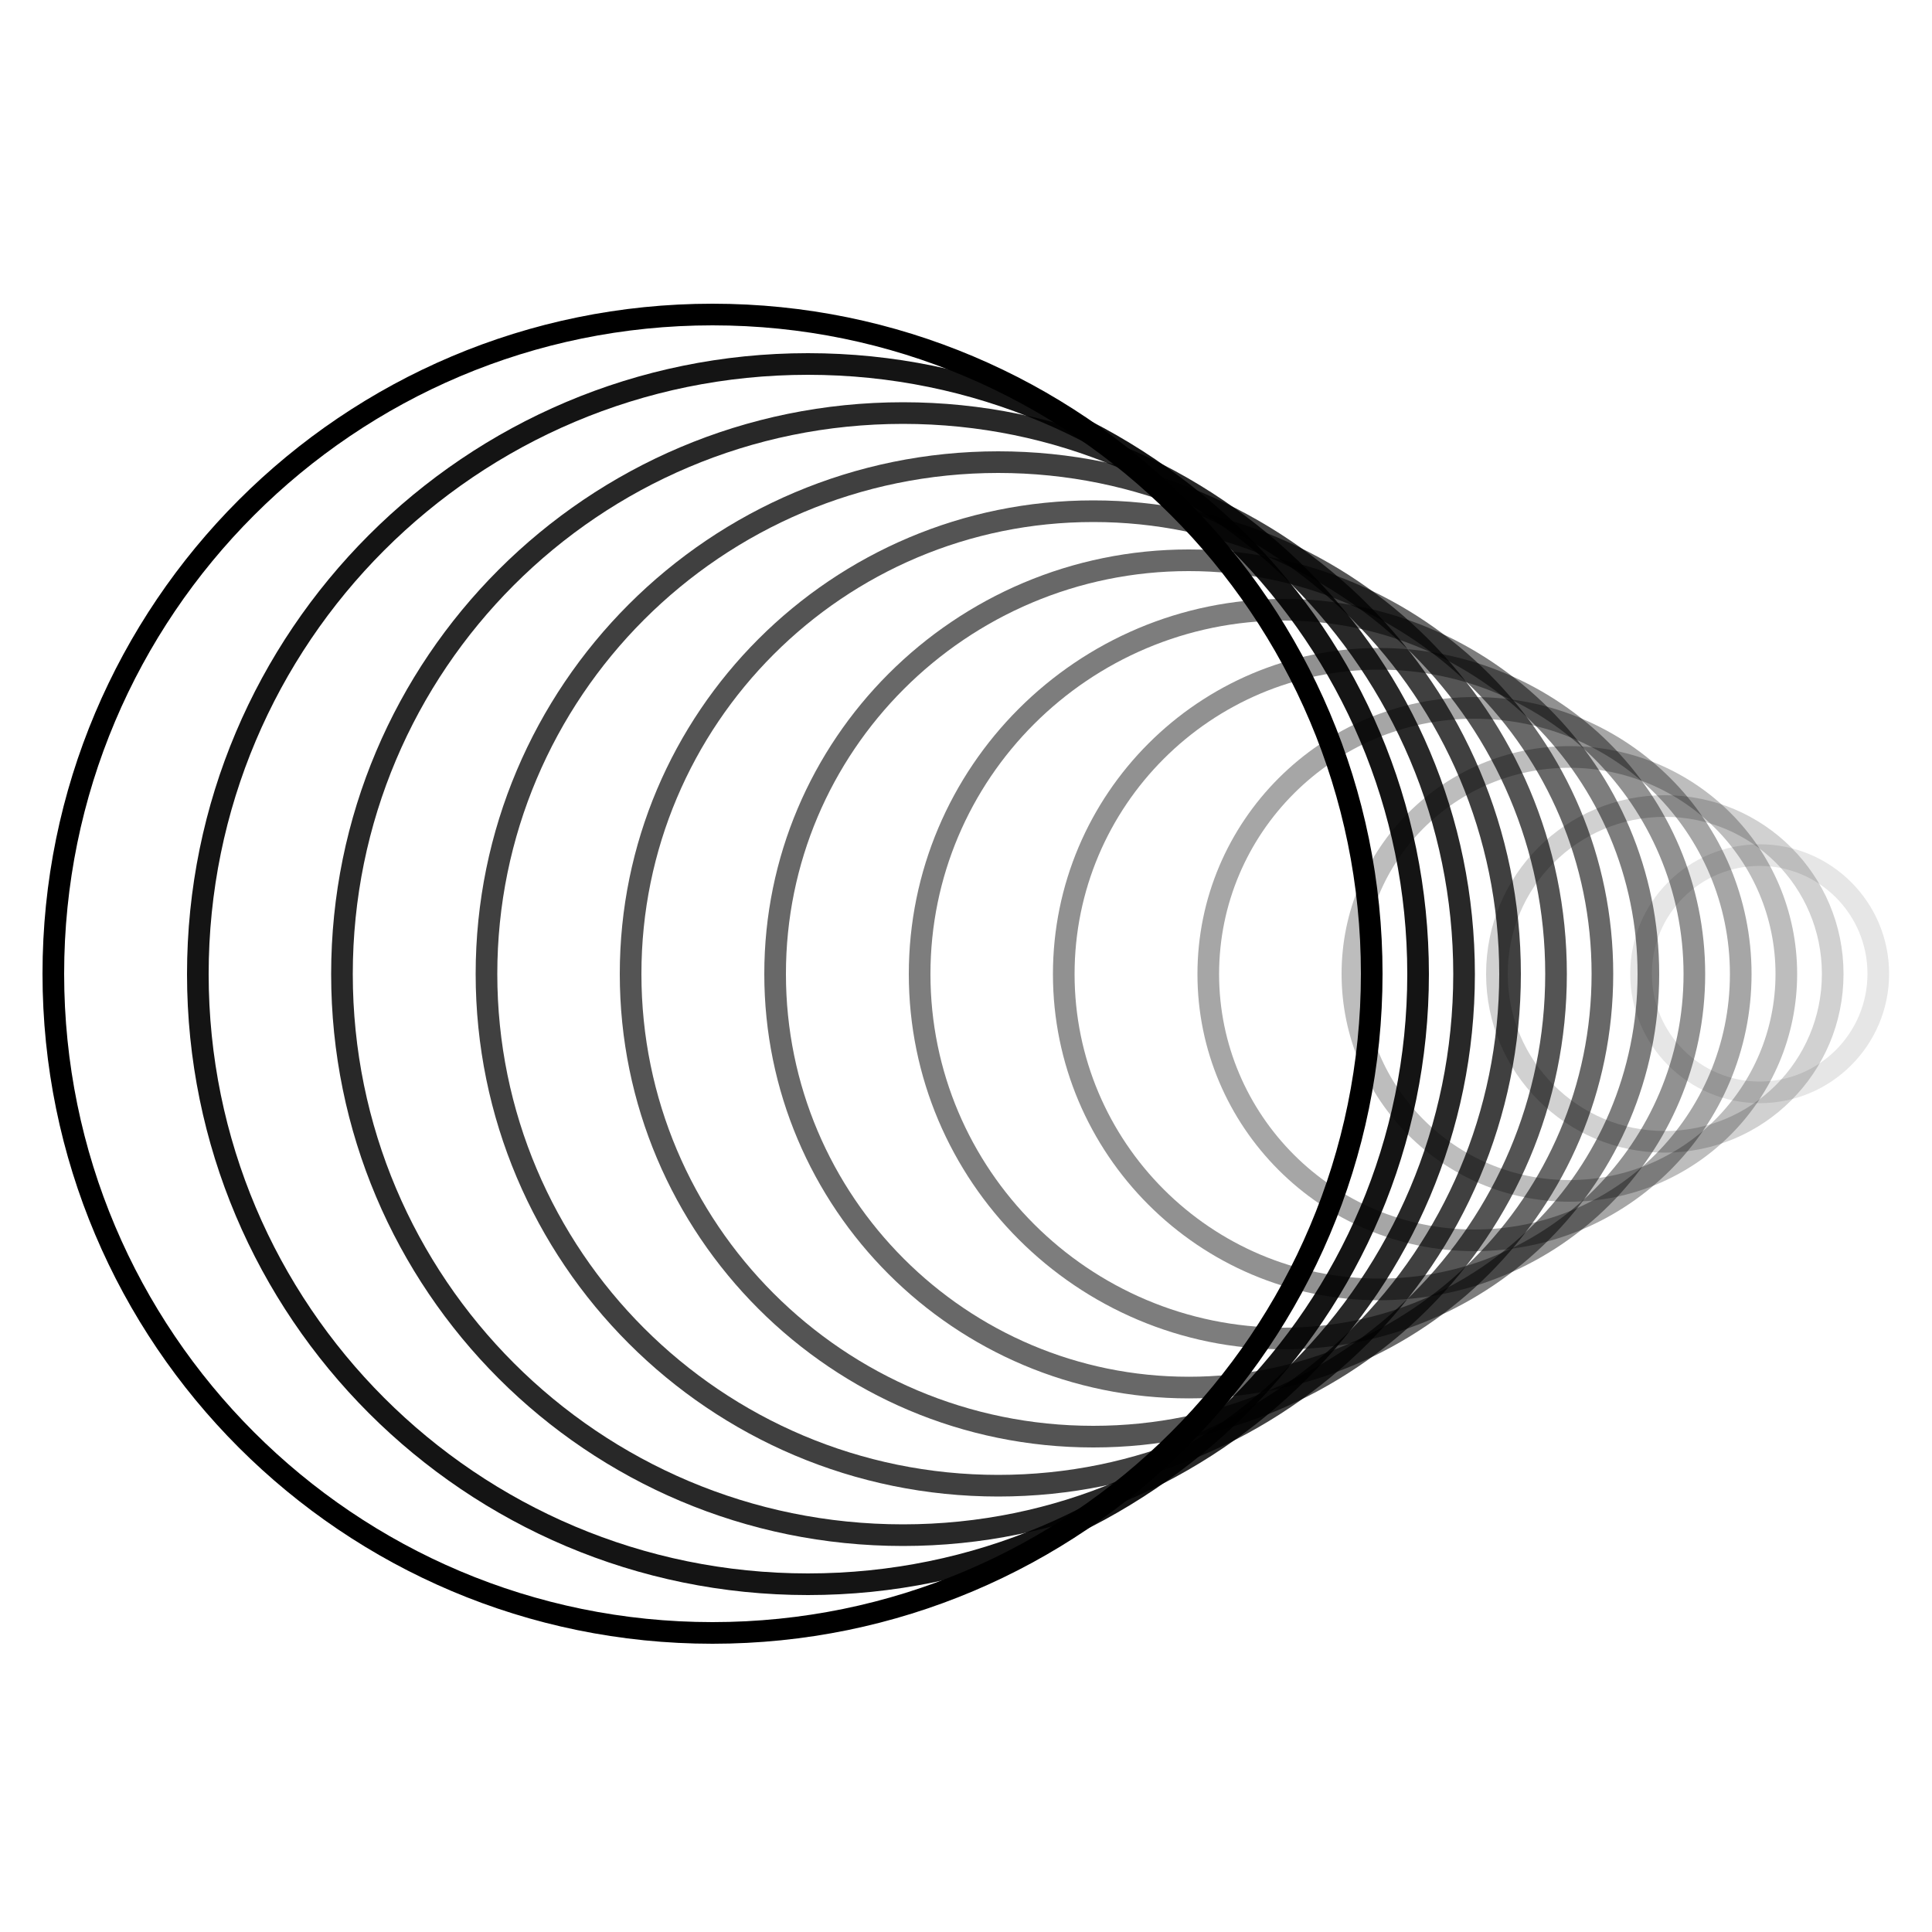
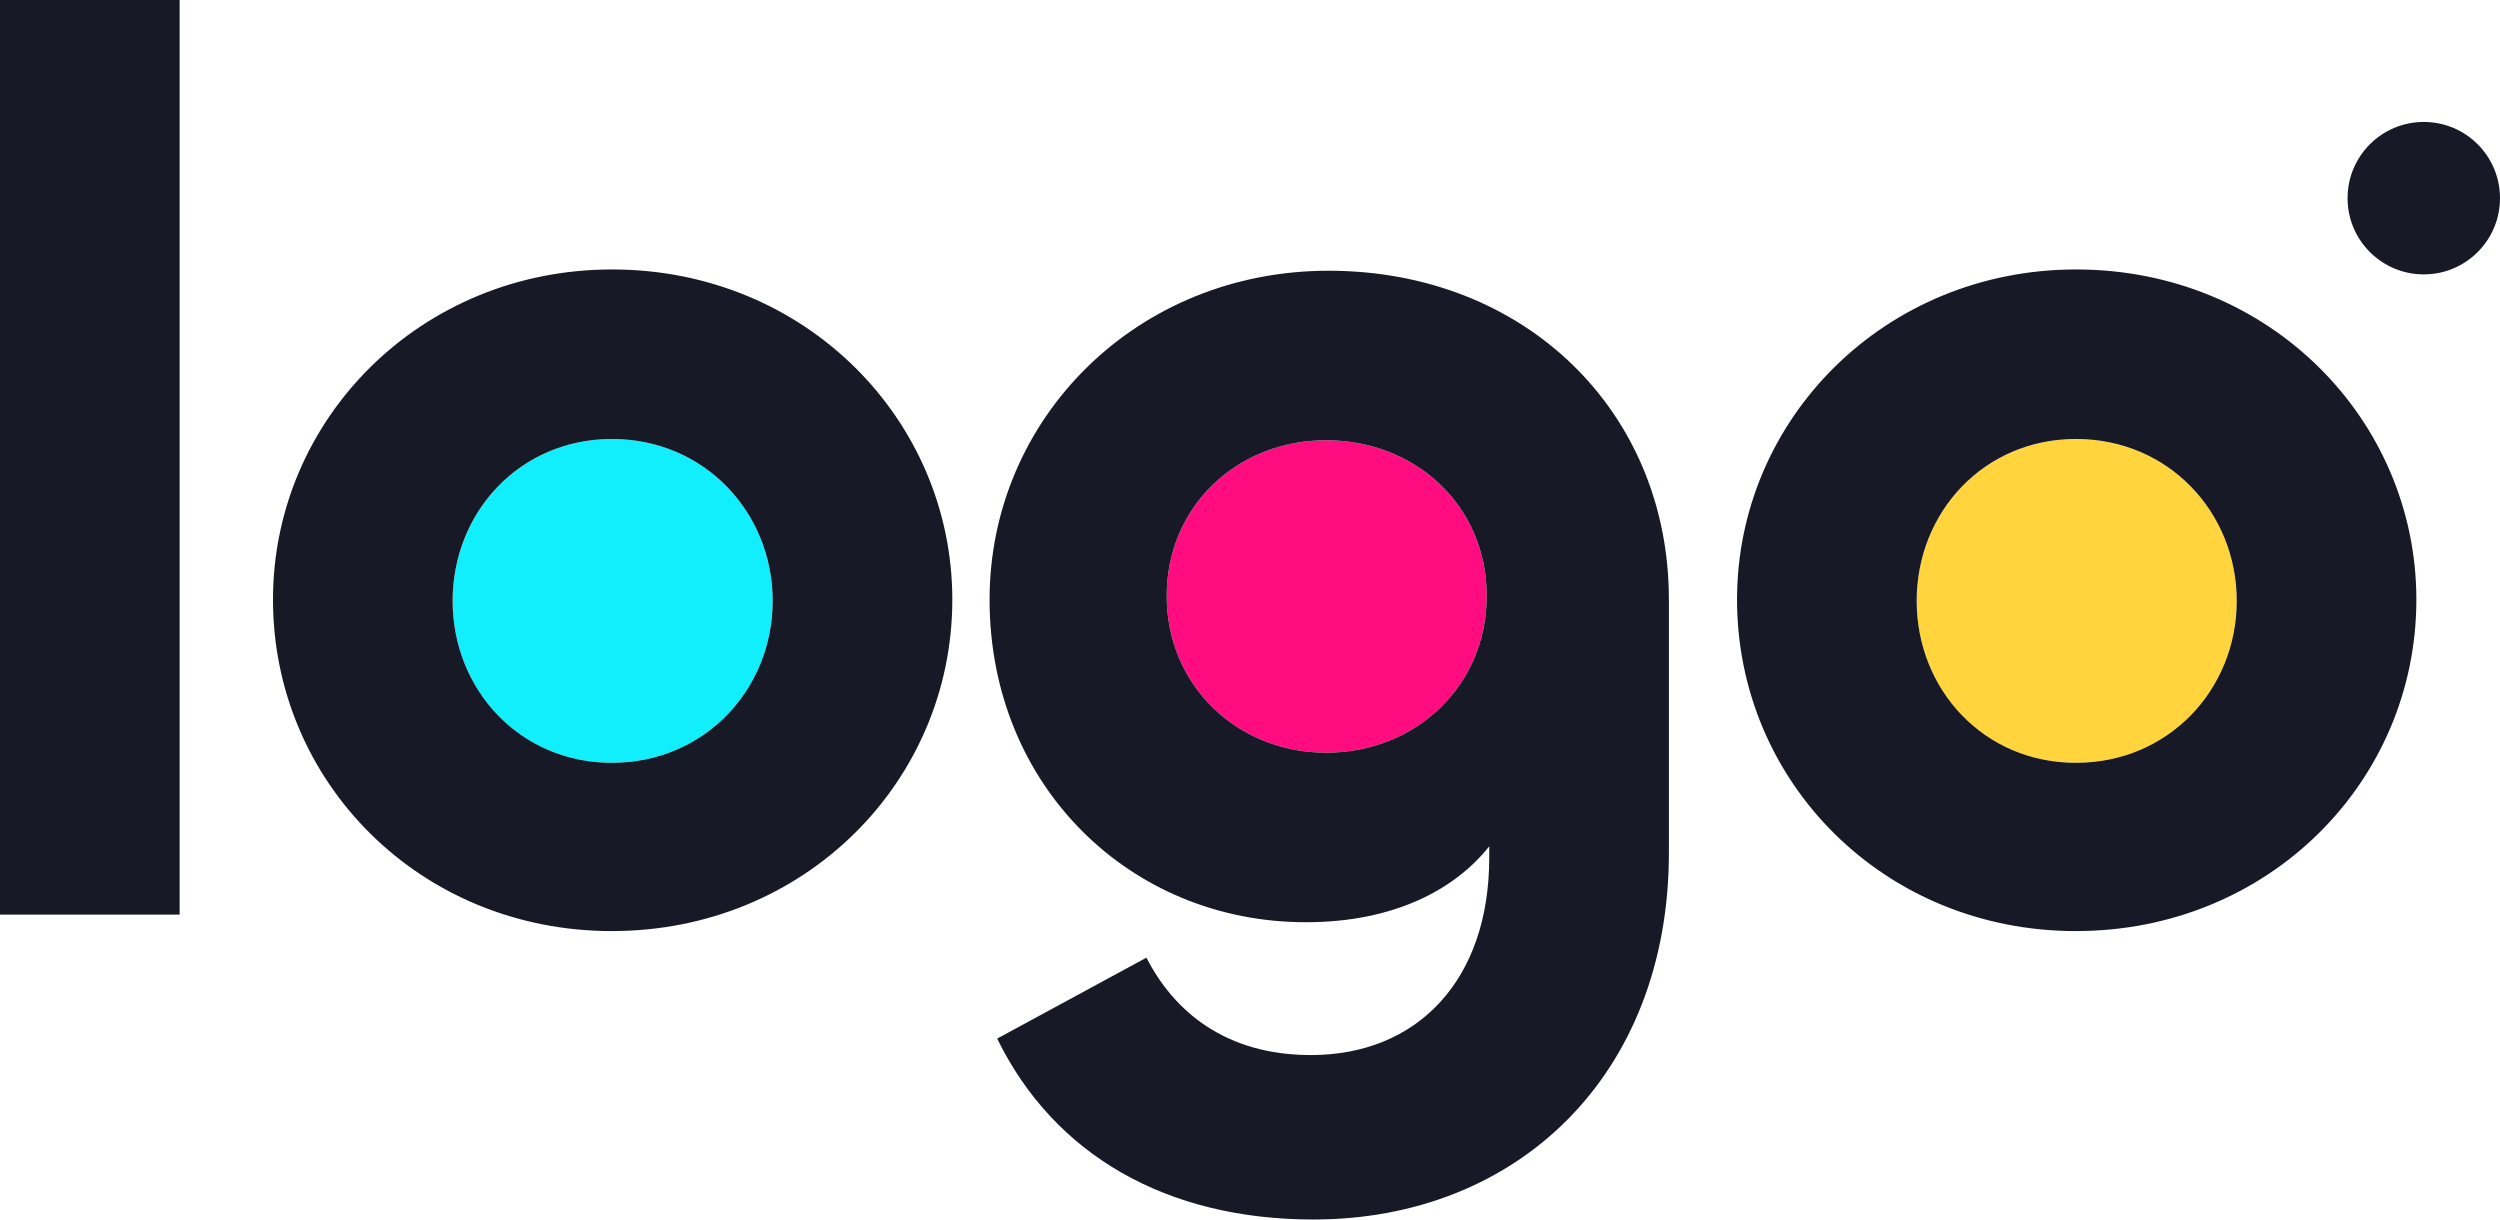
- <svg xmlns="http://www.w3.org/2000/svg" id="logo-65" width="80" height="80" viewBox="0 0 50 50" fill="none">
-   <path class="stroke" opacity="0.1" d="M48.61 25.2C48.61 23.504 47.236 22.13 45.54 22.13C43.844 22.13 42.47 23.504 42.47 25.2C42.47 26.895 43.844 28.27 45.54 28.27C47.236 28.27 48.61 26.895 48.61 25.2Z" stroke="black" stroke-width="0.56" stroke-miterlimit="10" />
-   <path class="stroke" opacity="0.18" d="M43.09 20.86H43.08C40.683 20.86 38.74 22.803 38.74 25.2V25.21C38.74 27.607 40.683 29.55 43.08 29.55H43.09C45.487 29.55 47.43 27.607 47.43 25.21V25.2C47.43 22.803 45.487 20.86 43.09 20.86Z" stroke="black" stroke-width="0.56" stroke-miterlimit="10" />
-   <path class="stroke" opacity="0.26" d="M46.23 25.205C46.23 22.104 43.716 19.59 40.615 19.59C37.514 19.59 35 22.104 35 25.205C35 28.306 37.514 30.82 40.615 30.82C43.716 30.82 46.23 28.306 46.23 25.205Z" stroke="black" stroke-width="0.56" stroke-miterlimit="10" />
-   <path class="stroke" opacity="0.35" d="M45.05 25.21C45.05 21.405 41.965 18.32 38.16 18.32C34.355 18.32 31.27 21.405 31.27 25.21C31.27 29.015 34.355 32.1 38.16 32.1C41.965 32.1 45.05 29.015 45.05 25.21Z" stroke="black" stroke-width="0.56" stroke-miterlimit="10" />
-   <path class="stroke" opacity="0.43" d="M43.85 25.21C43.85 20.703 40.197 17.05 35.69 17.05C31.183 17.05 27.53 20.703 27.53 25.21C27.53 29.717 31.183 33.37 35.69 33.37C40.197 33.37 43.85 29.717 43.85 25.21Z" stroke="black" stroke-width="0.56" stroke-miterlimit="10" />
-   <path class="stroke" opacity="0.51" d="M42.66 25.21C42.66 20.002 38.438 15.78 33.23 15.78C28.022 15.78 23.8 20.002 23.8 25.21C23.8 30.418 28.022 34.64 33.23 34.64C38.438 34.64 42.66 30.418 42.66 25.21Z" stroke="black" stroke-width="0.56" stroke-miterlimit="10" />
-   <path class="stroke" opacity="0.59" d="M30.77 14.5H30.76C24.851 14.5 20.06 19.291 20.06 25.2V25.21C20.06 31.119 24.851 35.91 30.76 35.91H30.77C36.679 35.91 41.47 31.119 41.47 25.21V25.2C41.47 19.291 36.679 14.5 30.77 14.5Z" stroke="black" stroke-width="0.56" stroke-miterlimit="10" />
-   <path class="stroke" opacity="0.67" d="M28.3 13.23H28.29C21.679 13.23 16.32 18.589 16.32 25.2V25.21C16.32 31.821 21.679 37.18 28.29 37.18H28.3C34.911 37.18 40.27 31.821 40.27 25.21V25.2C40.27 18.589 34.911 13.23 28.3 13.23Z" stroke="black" stroke-width="0.56" stroke-miterlimit="10" />
-   <path class="stroke" opacity="0.75" d="M39.08 25.205C39.08 17.89 33.15 11.96 25.835 11.96C18.52 11.96 12.59 17.89 12.59 25.205C12.59 32.52 18.52 38.45 25.835 38.45C33.15 38.45 39.08 32.52 39.08 25.205Z" stroke="black" stroke-width="0.56" stroke-miterlimit="10" />
-   <path class="stroke" opacity="0.84" d="M37.89 25.21C37.89 17.191 31.389 10.69 23.37 10.69C15.351 10.69 8.85 17.191 8.85 25.21C8.85 33.229 15.351 39.73 23.37 39.73C31.389 39.73 37.89 33.229 37.89 25.21Z" stroke="black" stroke-width="0.56" stroke-miterlimit="10" />
-   <path class="stroke" opacity="0.92" d="M36.7 25.21C36.7 16.489 29.631 9.42 20.91 9.42C12.189 9.42 5.12 16.489 5.12 25.21C5.12 33.931 12.189 41 20.91 41C29.631 41 36.7 33.931 36.7 25.21Z" stroke="black" stroke-width="0.56" stroke-miterlimit="10" />
-   <path class="stroke" d="M35.5 25.2C35.5 15.778 27.862 8.14 18.44 8.14C9.018 8.14 1.38 15.778 1.38 25.2C1.38 34.622 9.018 42.26 18.44 42.26C27.862 42.26 35.5 34.622 35.5 25.2Z" stroke="black" stroke-width="0.56" stroke-miterlimit="10" />
+ <svg xmlns="http://www.w3.org/2000/svg" width="82" height="40" fill="none" viewBox="0 0 82 40">
+   <path fill="#FFD43D" d="M73.365 19.71c0 2.904-2.241 5.31-5.27 5.31-3.03 0-5.228-2.406-5.228-5.31 0-2.905 2.199-5.312 5.228-5.312s5.27 2.407 5.27 5.311Z" />
+   <path fill="#FF0C81" d="M48.764 19.544c0 2.946-2.323 5.145-5.27 5.145-2.904 0-5.227-2.2-5.227-5.145 0-2.947 2.323-5.104 5.228-5.104 2.946 0 5.27 2.158 5.27 5.104Z" />
+   <path fill="#11EEFC" d="M20.074 25.02c3.029 0 5.27-2.406 5.27-5.31 0-2.905-2.241-5.312-5.27-5.312-3.03 0-5.228 2.407-5.228 5.311 0 2.905 2.199 5.312 5.228 5.312Z" />
+   <path fill="#171A26" d="M68.095 30.54c-6.307 0-11.12-4.897-11.12-10.872 0-5.934 4.855-10.83 11.12-10.83 6.349 0 11.162 4.938 11.162 10.83 0 5.975-4.855 10.871-11.162 10.871Zm0-5.52c3.03 0 5.27-2.406 5.27-5.31 0-2.905-2.24-5.312-5.27-5.312-3.029 0-5.228 2.407-5.228 5.311 0 2.905 2.199 5.312 5.228 5.312ZM43.08 40c-4.813 0-8.506-2.116-10.373-5.934l4.896-2.655c.913 1.784 2.614 3.195 5.394 3.195 3.486 0 5.85-2.448 5.85-6.473v-.374c-1.12 1.411-3.111 2.49-6.016 2.49-5.768 0-10.373-4.481-10.373-10.581 0-5.934 4.813-10.788 11.12-10.788 6.431 0 11.162 4.605 11.162 10.788v8.299C54.74 35.27 49.76 40 43.08 40Zm.415-15.311c2.946 0 5.27-2.2 5.27-5.145 0-2.947-2.324-5.104-5.27-5.104-2.905 0-5.228 2.158-5.228 5.104s2.323 5.145 5.228 5.145ZM20.074 30.54c-6.307 0-11.12-4.897-11.12-10.872 0-5.934 4.854-10.83 11.12-10.83 6.348 0 11.162 4.938 11.162 10.83 0 5.975-4.855 10.871-11.162 10.871Zm0-5.52c3.029 0 5.27-2.406 5.27-5.31 0-2.905-2.241-5.312-5.27-5.312-3.03 0-5.228 2.407-5.228 5.311 0 2.905 2.199 5.312 5.228 5.312ZM0 0h5.892v30H0V0ZM82 6.5a2.5 2.5 0 1 1-5 0 2.5 2.5 0 0 1 5 0Z" />
</svg>
